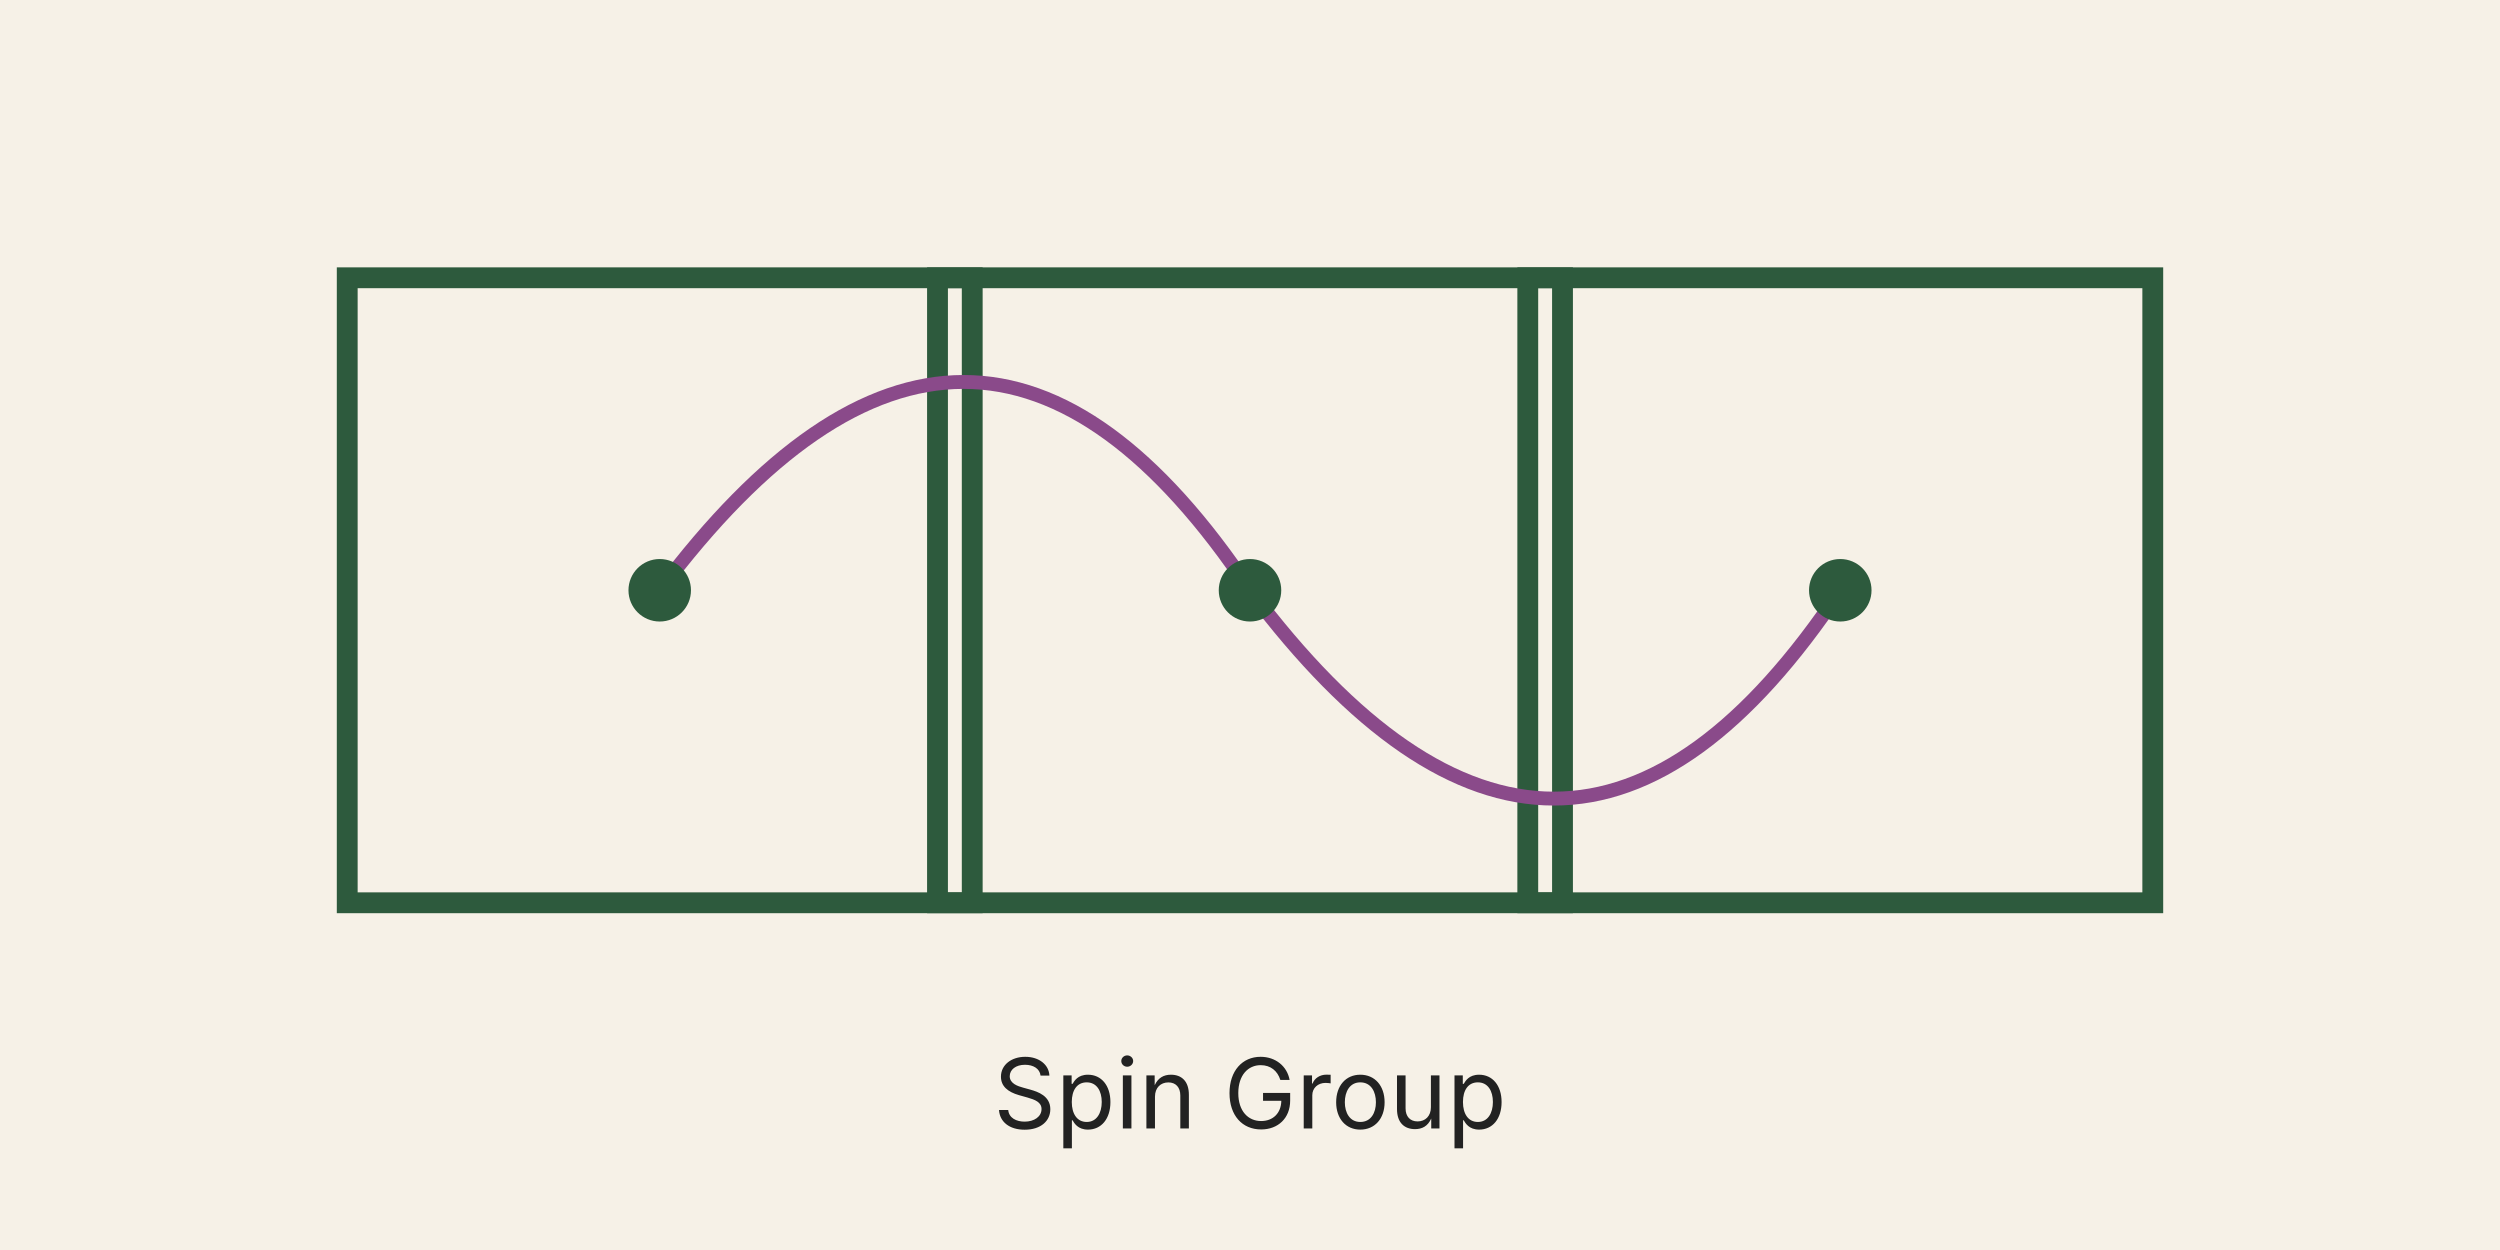
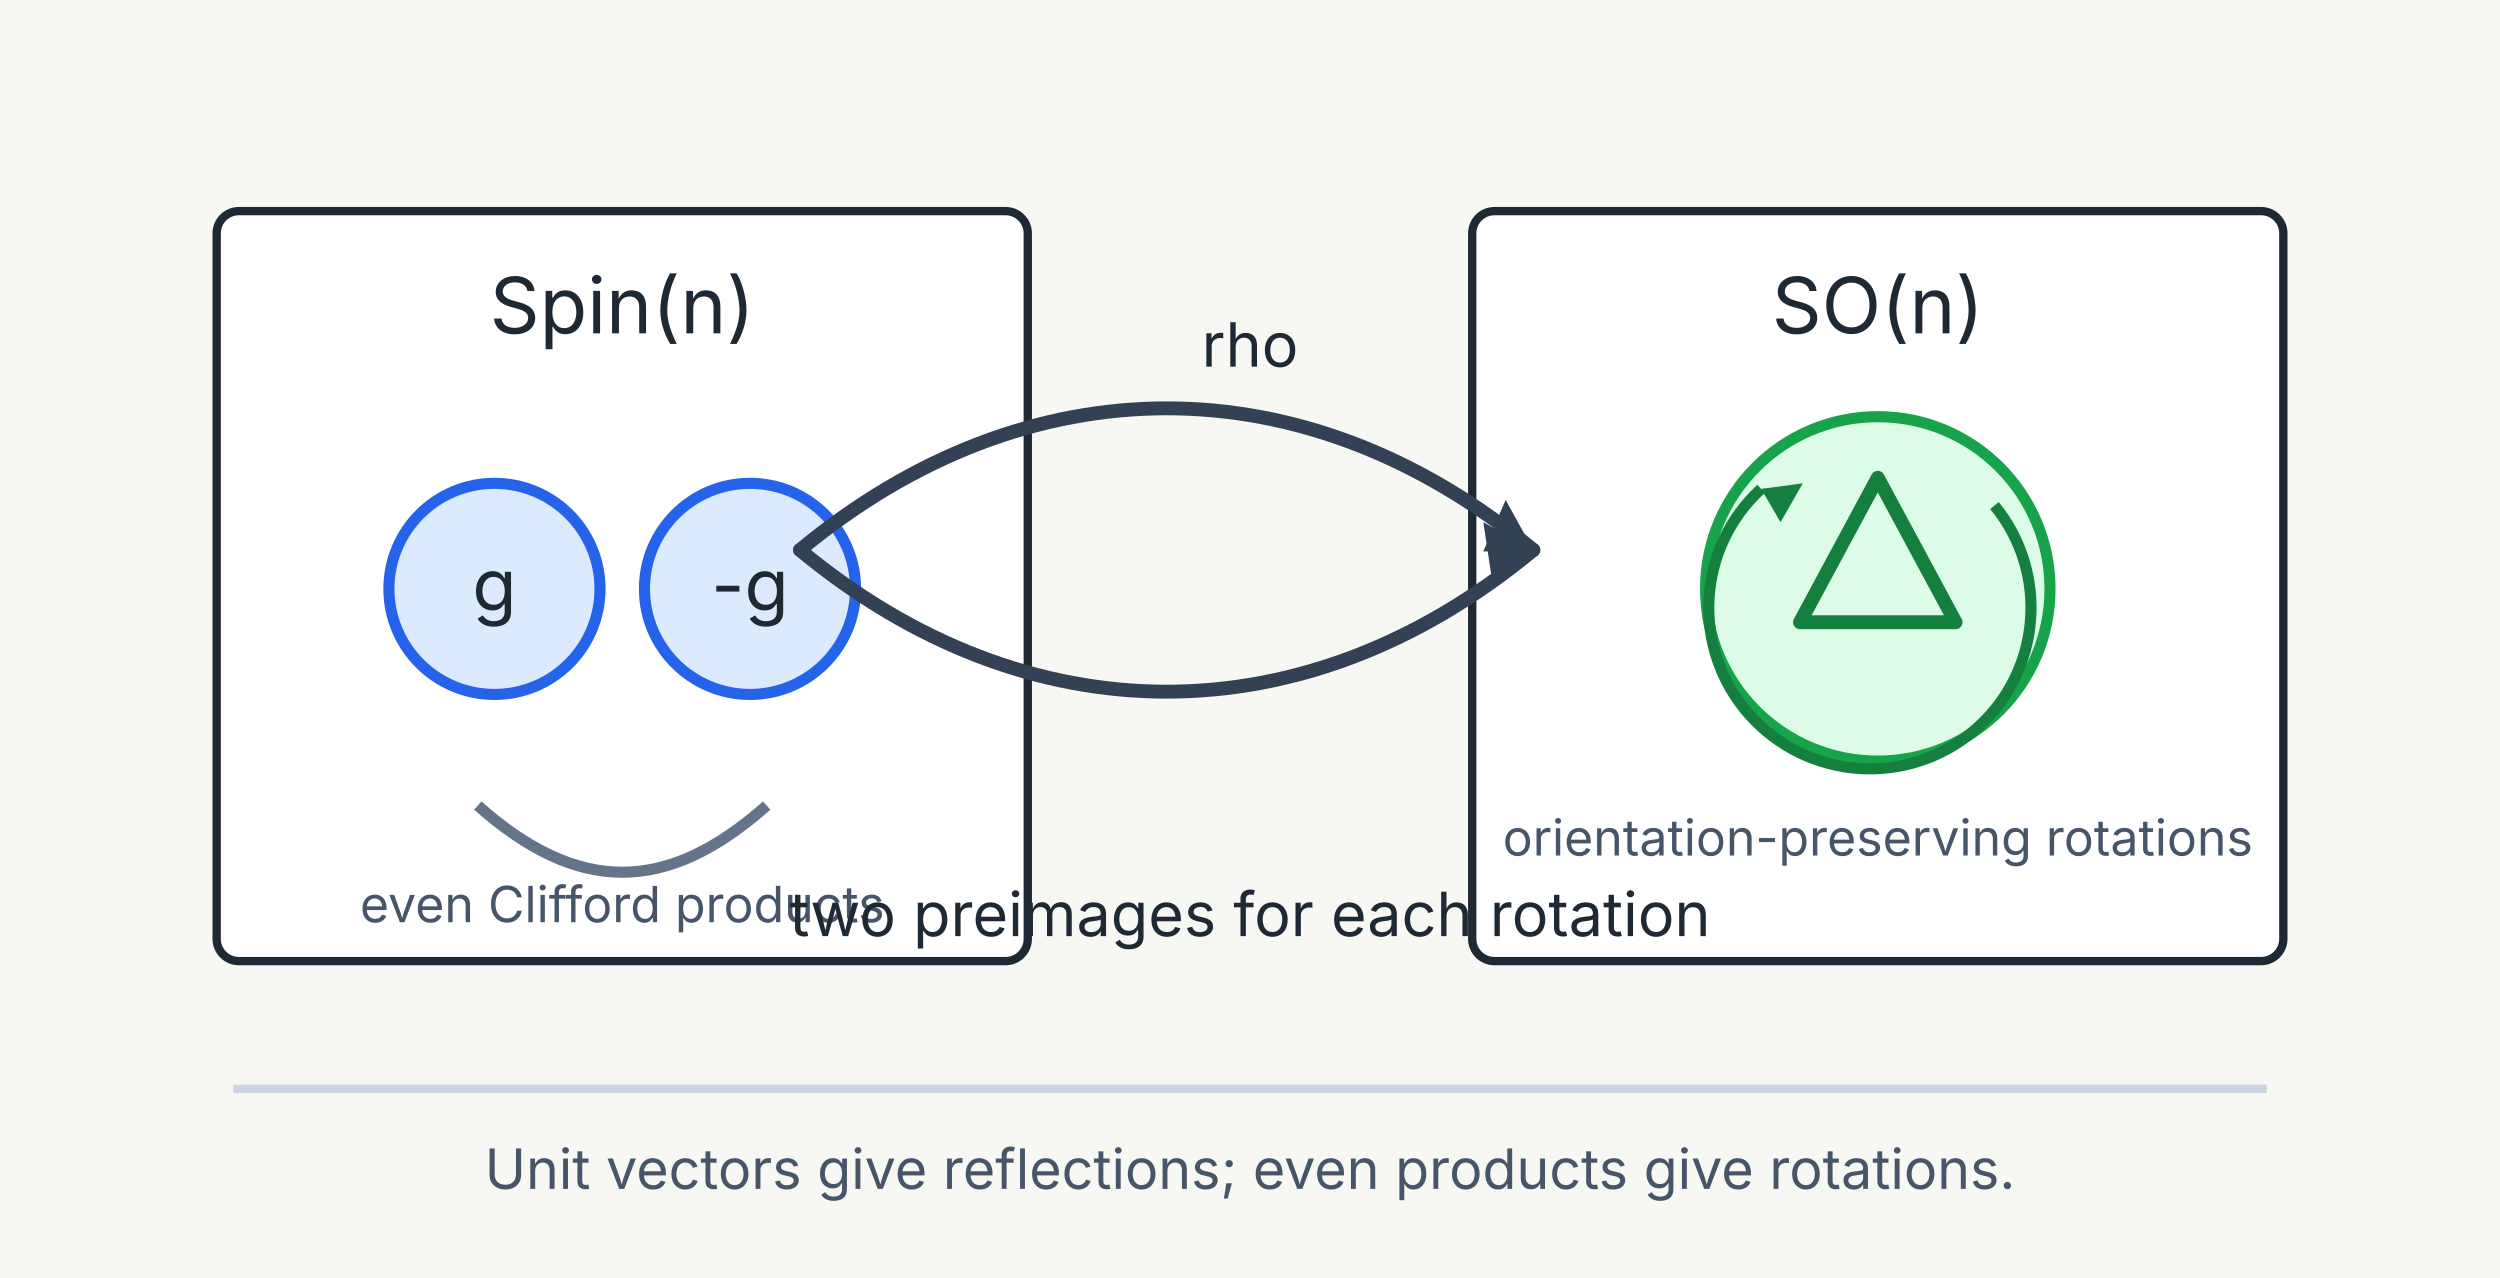
- <svg xmlns="http://www.w3.org/2000/svg" viewBox="0 0 720 360" role="img" aria-labelledby="title desc">
-   <rect width="720" height="360" fill="#f6f1e7" />
-   <g fill="none" stroke="#2d5a3d" stroke-width="6">
-     <rect x="100" y="80" width="180" height="180" />
-     <rect x="270" y="80" width="180" height="180" />
-     <rect x="440" y="80" width="180" height="180" />
+ <svg xmlns="http://www.w3.org/2000/svg" width="900" height="460" viewBox="0 0 900 460" role="img" aria-labelledby="title desc">
+   <rect width="900" height="460" fill="#f7f7f3" />
+   <g transform="translate(78 76)">
+     <rect x="0" y="0" width="292" height="270" rx="8" fill="#ffffff" stroke="#1f2933" stroke-width="3" />
+     <text x="146" y="44" text-anchor="middle" font-family="Inter, Arial, sans-serif" font-size="28" fill="#1f2933">Spin(n)</text>
+     <circle cx="100" cy="136" r="38" fill="#dbeafe" stroke="#2563eb" stroke-width="4" />
+     <circle cx="192" cy="136" r="38" fill="#dbeafe" stroke="#2563eb" stroke-width="4" />
+     <text x="100" y="144" text-anchor="middle" font-family="Inter, Arial, sans-serif" font-size="26" fill="#1f2933">g</text>
+     <text x="192" y="144" text-anchor="middle" font-family="Inter, Arial, sans-serif" font-size="26" fill="#1f2933">-g</text>
+     <path d="M94 214 C130 246 162 246 198 214" fill="none" stroke="#64748b" stroke-width="4" />
+     <text x="146" y="256" text-anchor="middle" font-family="Inter, Arial, sans-serif" font-size="18" fill="#475569">even Clifford products</text>
  </g>
-   <g fill="none" stroke="#8a4a8a" stroke-width="4">
-     <path d="M190 170 Q280 50 360 170" />
-     <path d="M360 170 Q450 290 530 170" />
+   <g transform="translate(530 76)">
+     <rect x="0" y="0" width="292" height="270" rx="8" fill="#ffffff" stroke="#1f2933" stroke-width="3" />
+     <text x="146" y="44" text-anchor="middle" font-family="Inter, Arial, sans-serif" font-size="28" fill="#1f2933">SO(n)</text>
+     <circle cx="146" cy="136" r="62" fill="#dcfce7" stroke="#16a34a" stroke-width="4" />
+     <path d="M118 148 L146 96 L174 148 Z" fill="none" stroke="#15803d" stroke-width="5" stroke-linejoin="round" />
+     <path d="M188 106 A58 58 0 1 1 104 100" fill="none" stroke="#15803d" stroke-width="4" />
+     <path d="M104 100 L119 98 L111 112" fill="#15803d" />
+     <text x="146" y="232" text-anchor="middle" font-family="Inter, Arial, sans-serif" font-size="18" fill="#475569">orientation-preserving rotations</text>
  </g>
-   <g fill="#2d5a3d">
-     <circle cx="190" cy="170" r="9" />
-     <circle cx="360" cy="170" r="9" />
-     <circle cx="530" cy="170" r="9" />
+   <g fill="none" stroke="#334155" stroke-width="5" stroke-linecap="round">
+     <path d="M288 198 C370 130 470 130 552 198" />
+     <path d="M288 198 C370 266 470 266 552 198" />
  </g>
-   <text x="360" y="325" text-anchor="middle" font-family="Inter, Arial, sans-serif" font-size="28" fill="#222">Spin Group</text>
+   <g fill="#334155">
+     <path d="M552 198 l-18 -10 l3 20 z" />
+     <path d="M552 198 l-18 -10 l3 20 z" transform="rotate(32 552 198)" />
+   </g>
+   <text x="450" y="132" text-anchor="middle" font-family="Inter, Arial, sans-serif" font-size="22" fill="#1f2933">rho</text>
+   <text x="450" y="337" text-anchor="middle" font-family="Inter, Arial, sans-serif" font-size="22" fill="#1f2933">two preimages for each rotation</text>
+   <line x1="84" y1="392" x2="816" y2="392" stroke="#cbd5e1" stroke-width="3" />
+   <text x="450" y="428" text-anchor="middle" font-family="Inter, Arial, sans-serif" font-size="20" fill="#475569">Unit vectors give reflections; even products give rotations.</text>
</svg>
